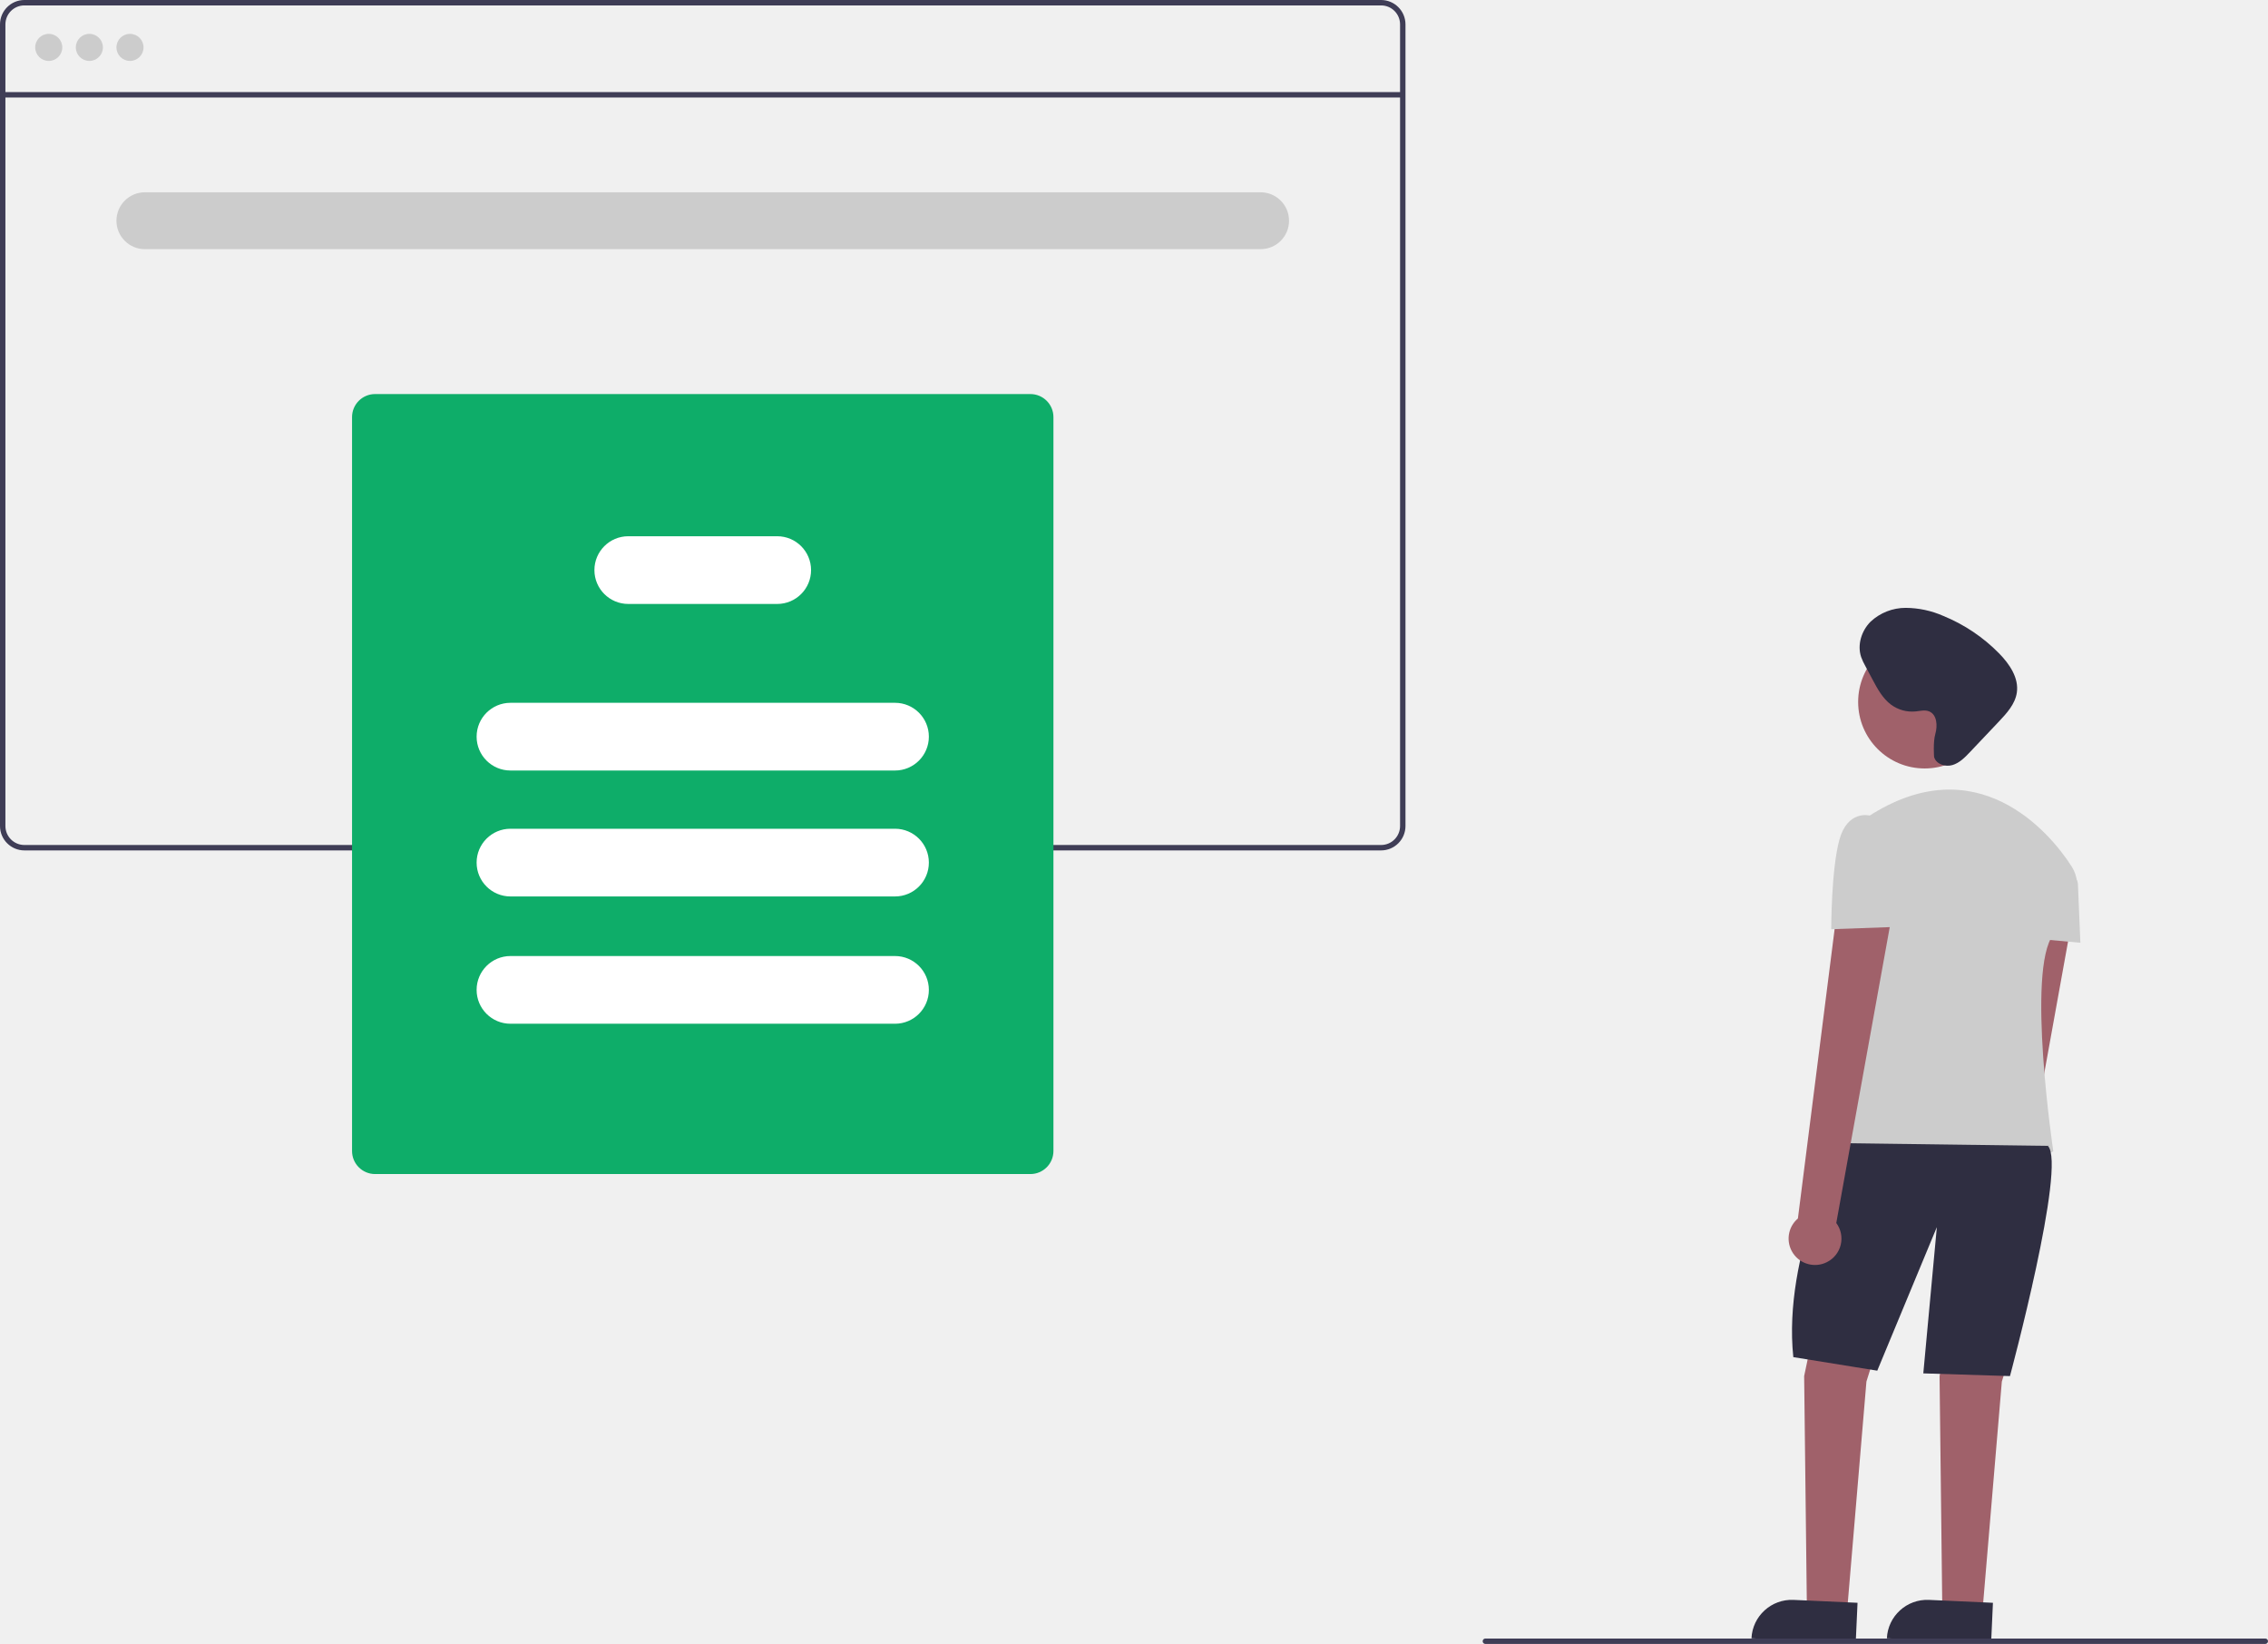
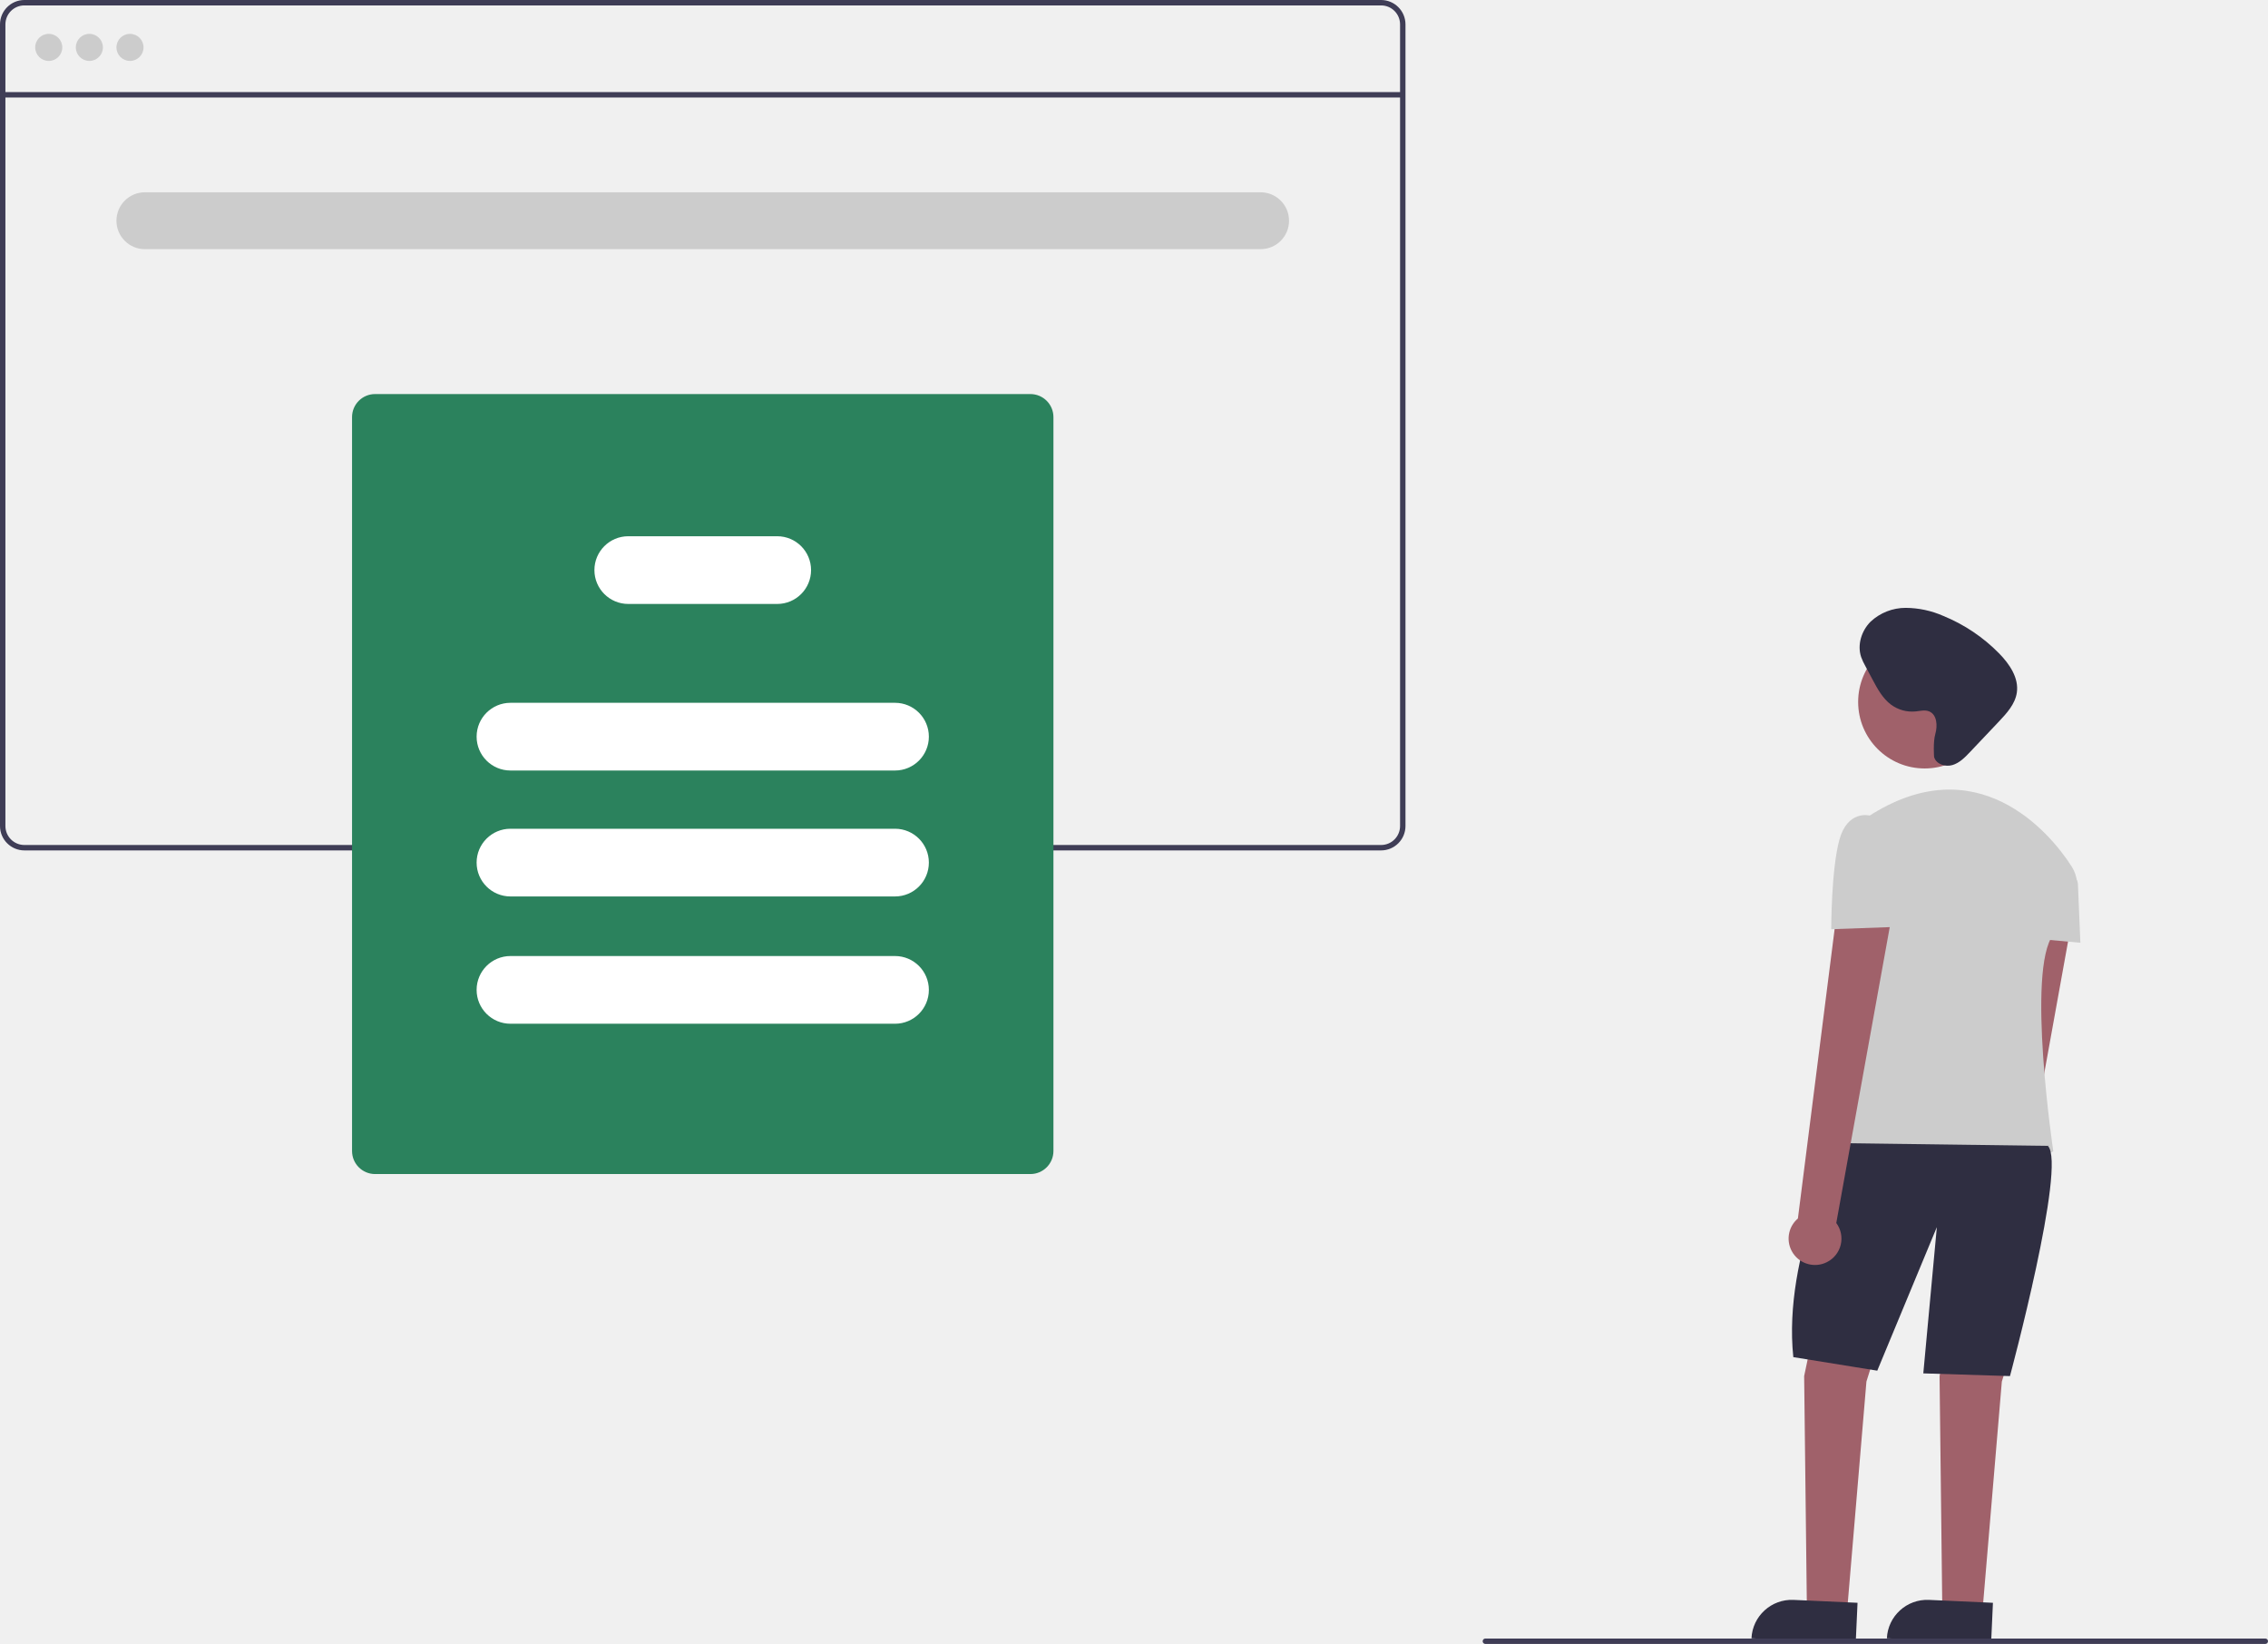
<svg xmlns="http://www.w3.org/2000/svg" id="e3f9207d-45bb-4c5f-8073-de7ce7a37f24" data-name="Layer 1" width="837.5" height="606.999" viewBox="0 0 837.5 606.999">
  <path d="M691.25,146.5h-501a9.014,9.014,0,0,0-9,9v296a9.014,9.014,0,0,0,9,9h501a9.014,9.014,0,0,0,9-9v-296A9.014,9.014,0,0,0,691.25,146.5Zm7,305a7.008,7.008,0,0,1-7,7h-501a7.008,7.008,0,0,1-7-7v-296a7.008,7.008,0,0,1,7-7h501a7.008,7.008,0,0,1,7,7Z" transform="translate(-181.2502 -146.5004)" fill="#3f3d56" />
  <rect x="1" y="34" width="517" height="2" fill="#3f3d56" />
  <circle cx="18" cy="17.5" r="5" fill="#ccc" />
  <circle cx="33" cy="17.5" r="5" fill="#ccc" />
  <circle cx="48" cy="17.5" r="5" fill="#ccc" />
-   <path d="M561.75,580h-242a8.51,8.51,0,0,1-8.5-8.5v-271a8.51,8.51,0,0,1,8.5-8.5h242a8.509,8.509,0,0,1,8.5,8.5v271A8.51,8.51,0,0,1,561.75,580Z" transform="translate(-181.2502 -146.5004)" fill="#0ead69" />
+   <path d="M561.75,580h-242a8.51,8.51,0,0,1-8.5-8.5v-271a8.51,8.51,0,0,1,8.5-8.5h242a8.509,8.509,0,0,1,8.5,8.5v271A8.51,8.51,0,0,1,561.75,580Z" transform="translate(-181.2502 -146.5004)" fill="#2b825d" />
  <path d="M511.75,431h-142a12.5,12.5,0,0,1,0-25h142a12.5,12.5,0,0,1,0,25Z" transform="translate(-181.2502 -146.5004)" fill="#fff" />
  <path d="M511.75,477.5h-142a12.5,12.5,0,0,1,0-25h142a12.5,12.5,0,0,1,0,25Z" transform="translate(-181.2502 -146.5004)" fill="#fff" />
  <path d="M511.75,524.5h-142a12.5,12.5,0,1,1,0-25h142a12.5,12.5,0,0,1,0,25Z" transform="translate(-181.2502 -146.5004)" fill="#fff" />
  <path d="M468.25,369.5h-55a12.5,12.5,0,0,1,0-25h55a12.5,12.5,0,0,1,0,25Z" transform="translate(-181.2502 -146.5004)" fill="#fff" />
  <rect x="43" y="71" width="433" height="21" rx="10.5" fill="#ccc" />
  <path d="M920.867,622.523a9.691,9.691,0,0,0,3.465-14.45l22.582-124.975-21.073-.278-15.682,123.584a9.743,9.743,0,0,0,10.707,16.119Z" transform="translate(-181.2502 -146.5004)" fill="#a0616a" />
  <polygon points="674.215 470.097 666.215 508.097 667.215 593.097 682.215 593.097 689.215 510.097 700.215 475.097 674.215 470.097" fill="#a0616a" />
  <polygon points="724.215 470.097 716.215 508.097 717.215 593.097 732.215 593.097 739.215 510.097 750.215 475.097 724.215 470.097" fill="#a0616a" />
  <path d="M843.216,737.425h23.644a0,0,0,0,1,0,0v14.887a0,0,0,0,1,0,0H828.33a0,0,0,0,1,0,0v0A14.887,14.887,0,0,1,843.216,737.425Z" transform="translate(-146.6022 -184.1685) rotate(2.59897)" fill="#2f2e41" />
  <path d="M893.216,737.425h23.644a0,0,0,0,1,0,0v14.887a0,0,0,0,1,0,0H878.33a0,0,0,0,1,0,0v0A14.887,14.887,0,0,1,893.216,737.425Z" transform="translate(-146.5508 -186.4357) rotate(2.59897)" fill="#2f2e41" />
  <circle cx="710.715" cy="259.18" r="24.561" fill="#a0616a" />
  <path d="M946.243,466.43c-8.127-12.752-35.166-44.527-75.278-18.332,0,0,9.5,79.5-13.5,122.5,0,0,53,16,82,1,0,0-10-67,0-80a53.904,53.904,0,0,0,8.013-13.726A12.891,12.891,0,0,0,946.243,466.43Z" transform="translate(-181.2502 -146.5004)" fill="#ccc" />
  <path d="M936.465,465.598l9.814,4.089a3.718,3.718,0,0,1,2.285,3.278l.901,21.633-22-2Z" transform="translate(-181.2502 -146.5004)" fill="#ccc" />
  <path d="M861.465,568.598s-22,41-18,79l31,5,22-53-5,54,32,1s21-78,14-85Z" transform="translate(-181.2502 -146.5004)" fill="#2f2e41" />
  <path d="M855.867,612.523a9.691,9.691,0,0,0,3.465-14.45l22.582-124.975-21.073-.278-15.682,123.584a9.743,9.743,0,0,0,10.707,16.119Z" transform="translate(-181.2502 -146.5004)" fill="#a0616a" />
  <path d="M880.465,448.598l-9-1s-8-2-11,9-3,33-3,33l28-1Z" transform="translate(-181.2502 -146.5004)" fill="#ccc" />
  <path d="M895.899,417.505c.882-3.062.627-7.205-2.341-8.363-1.547-.603-3.272-.127-4.924.042a13.141,13.141,0,0,1-9.081-2.499c-3.071-2.283-4.967-5.772-6.768-9.147l-2.724-5.106a22.18,22.18,0,0,1-1.546-3.327c-1.516-4.507.13-9.726,3.499-13.082a18.976,18.976,0,0,1,12.963-5.082,34.984,34.984,0,0,1,13.851,2.967,61.261,61.261,0,0,1,20.653,13.875c3.832,3.92,7.32,9.027,6.52,14.45-.623,4.221-3.7,7.602-6.635,10.7l-10.645,11.237c-1.885,1.99-3.9,4.061-6.532,4.826s-6.023-.359-6.741-3.004C895.45,425.991,895.017,420.567,895.899,417.505Z" transform="translate(-181.2502 -146.5004)" fill="#2f2e41" />
  <path d="M1018.75,752.5a1.003,1.003,0,0,1-1,1h-288a1,1,0,0,1,0-2h288A1.003,1.003,0,0,1,1018.75,752.5Z" transform="translate(-181.2502 -146.5004)" fill="#3f3d56" />
</svg>
